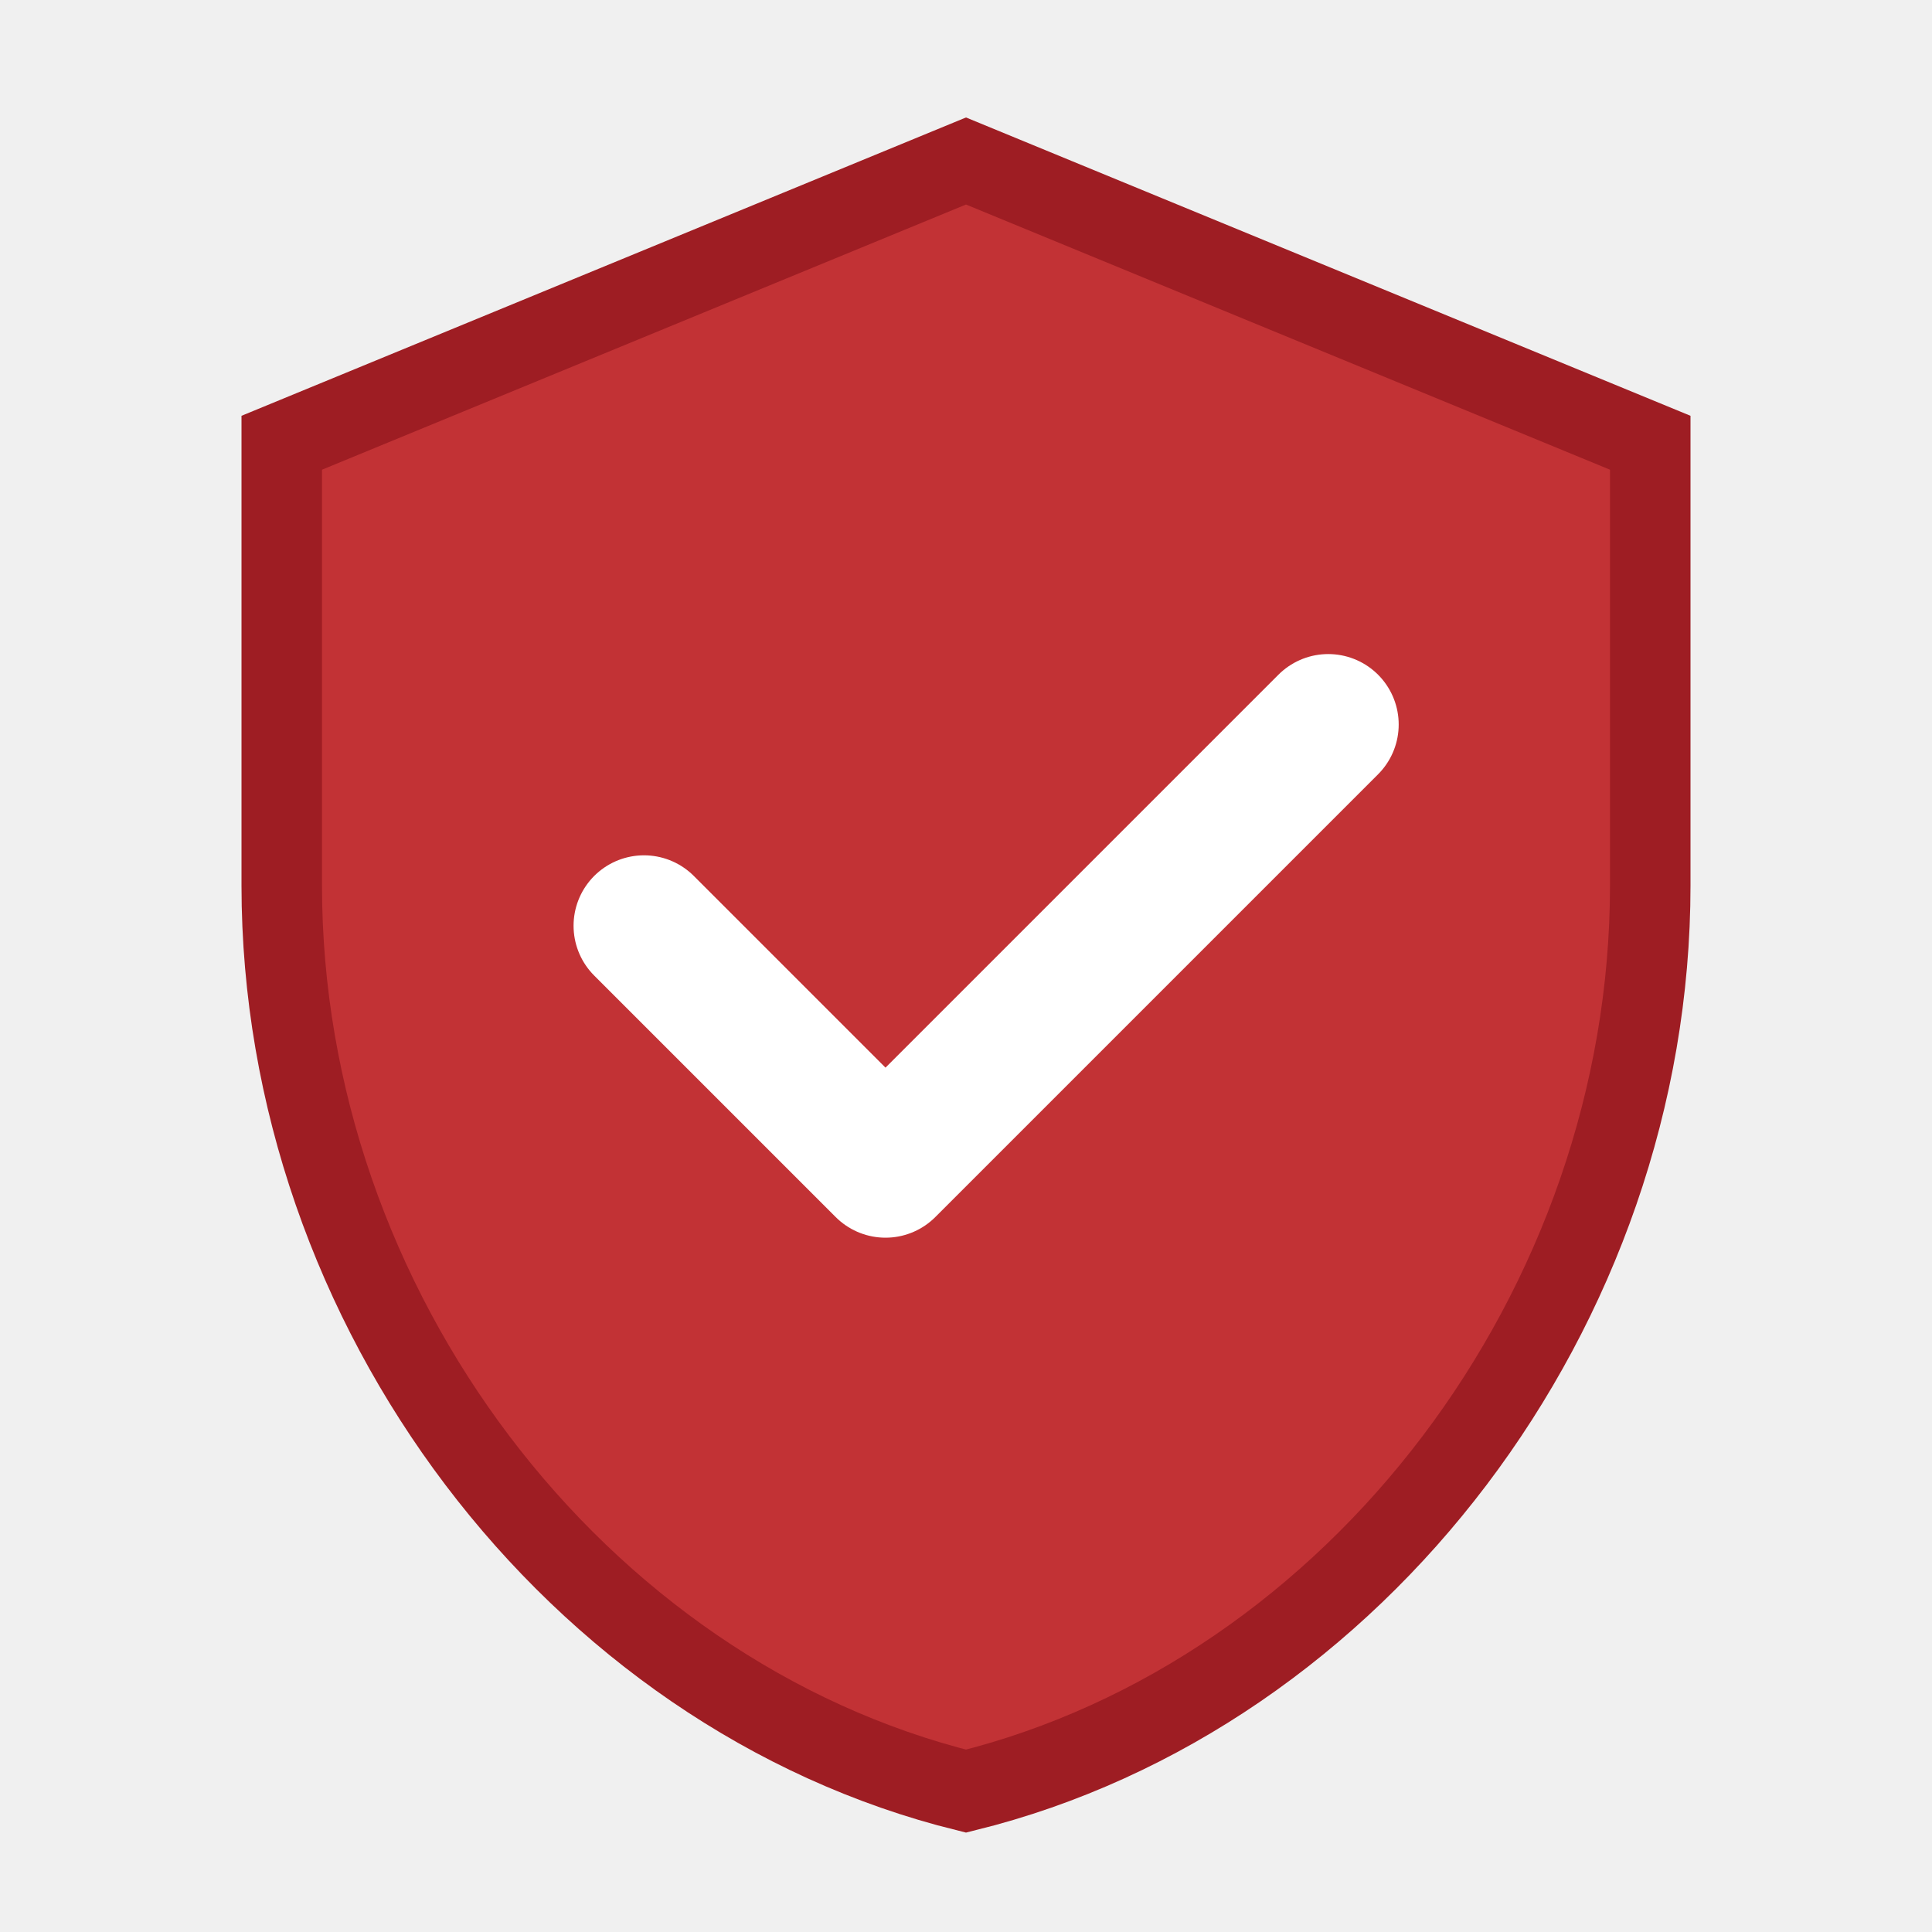
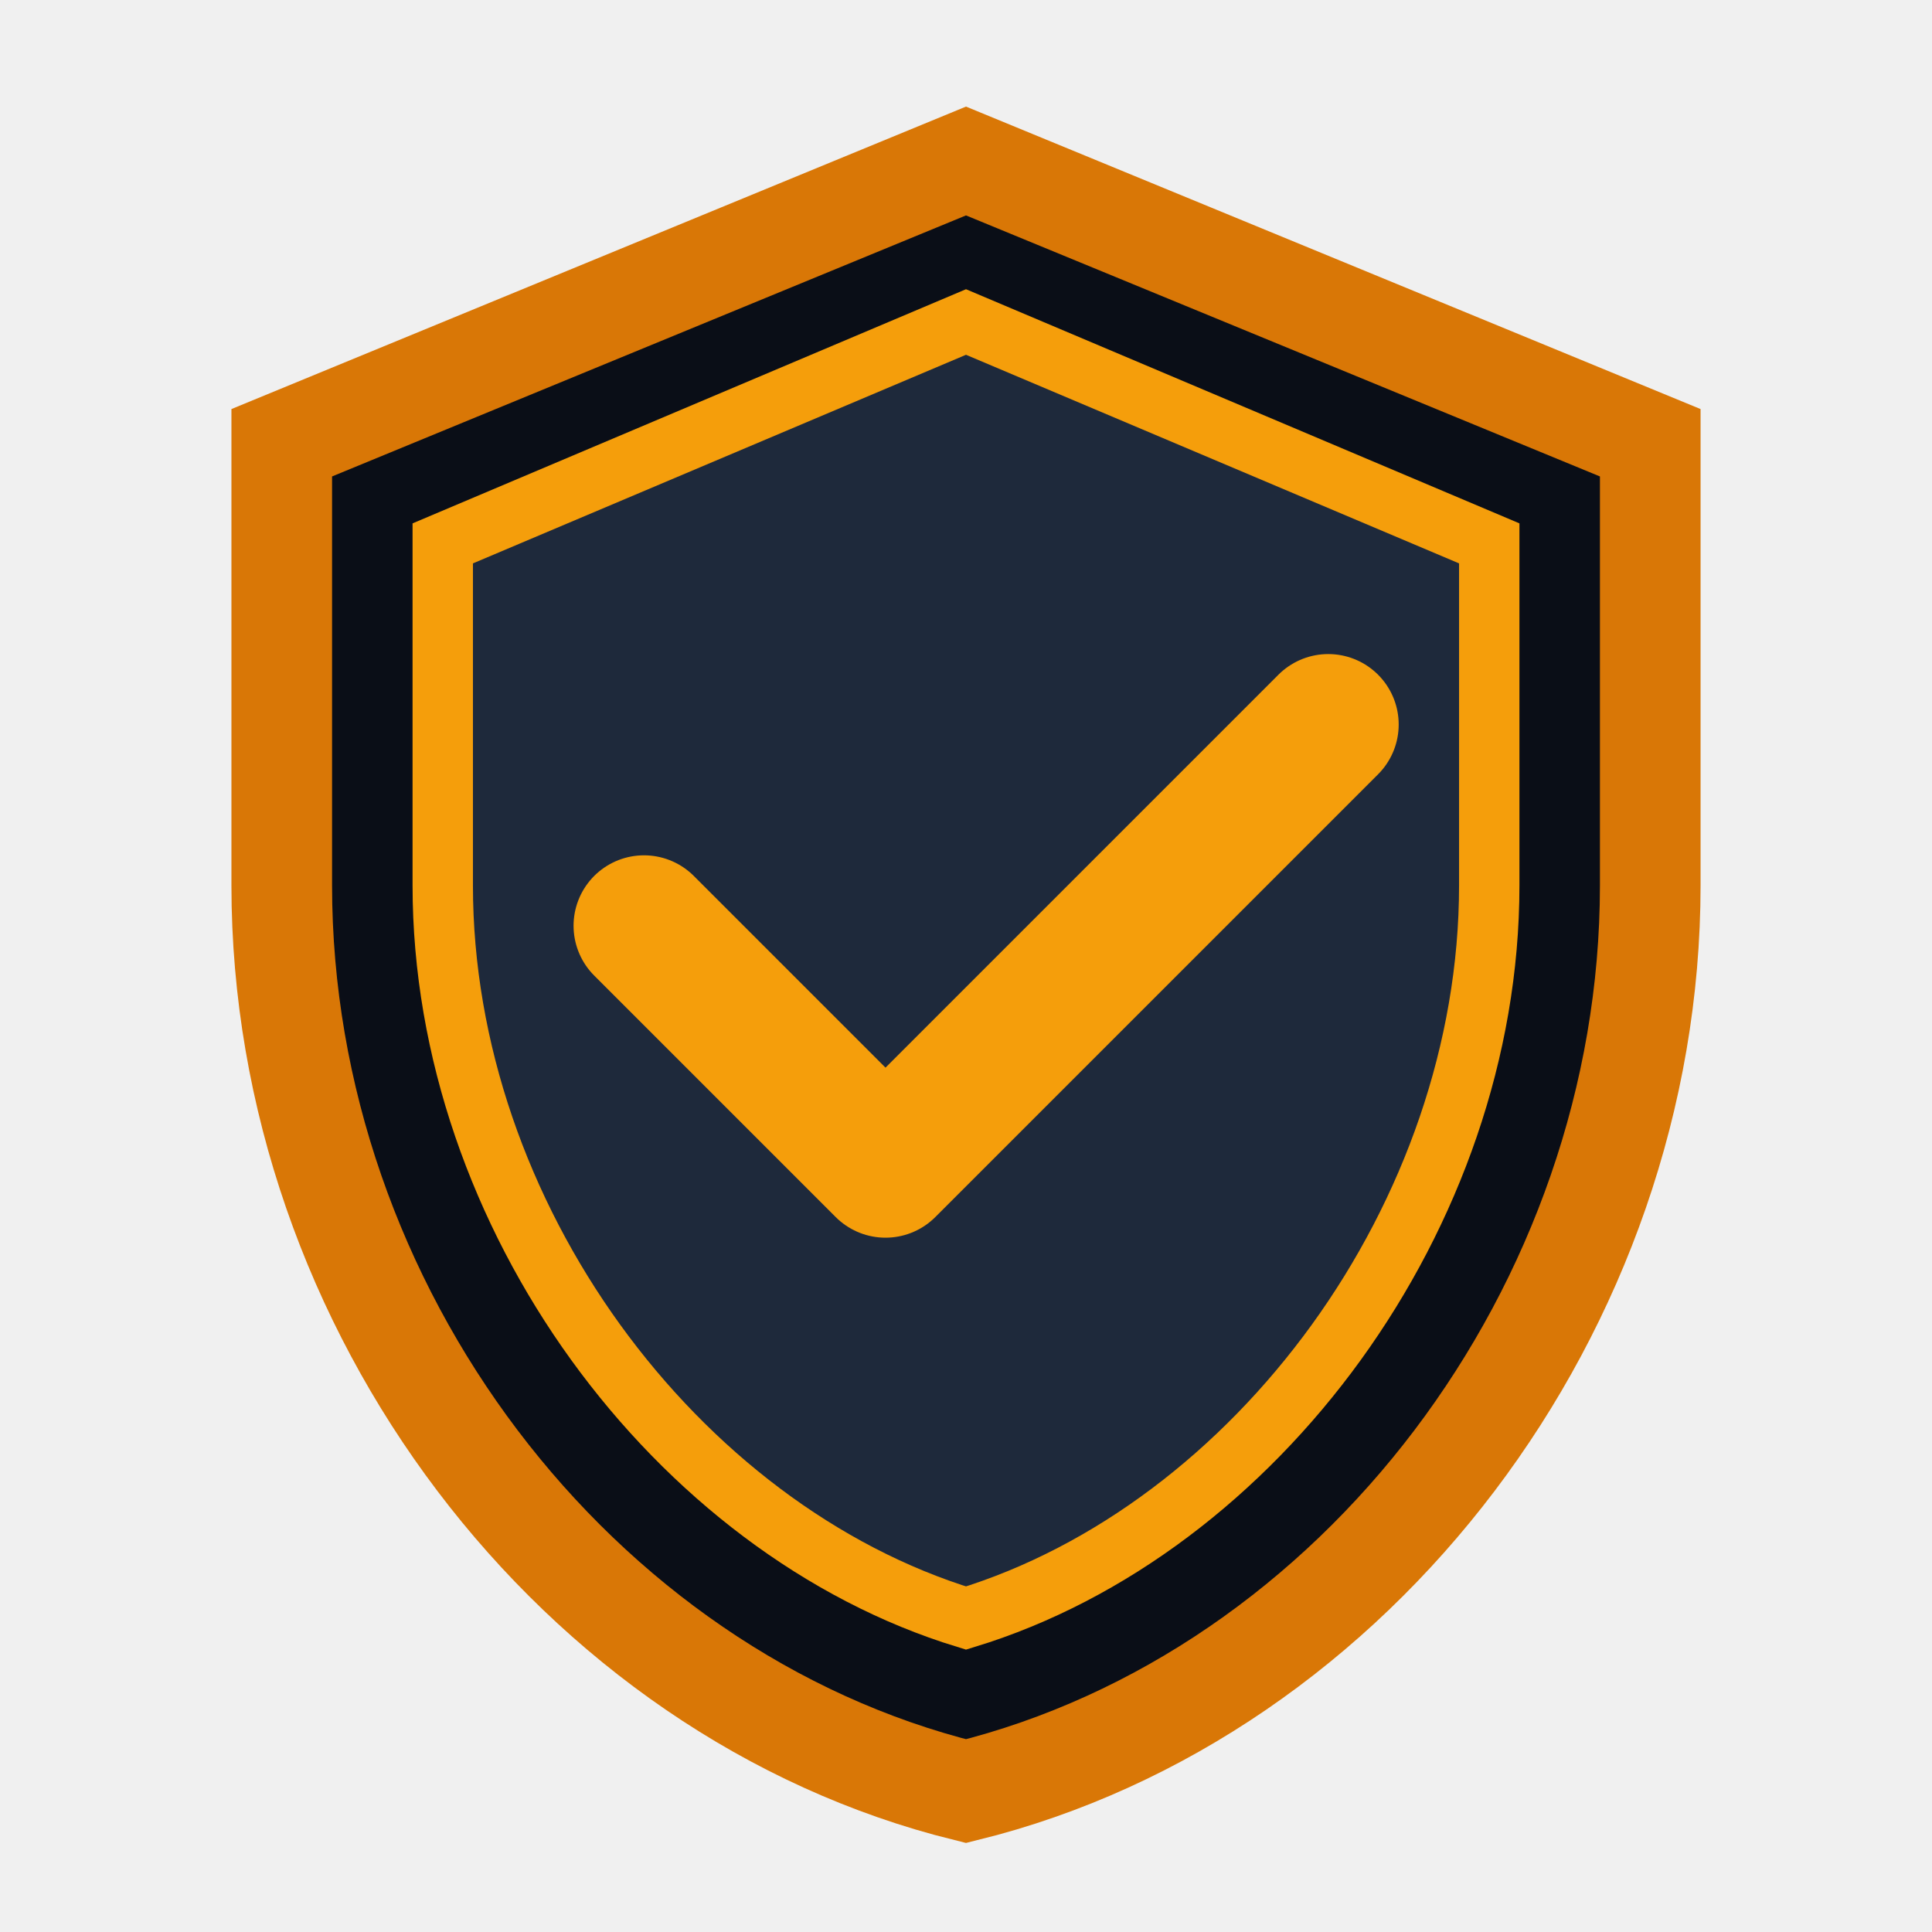
<svg xmlns="http://www.w3.org/2000/svg" viewBox="0 0 48 48" fill="none">
-   <path d="M24 4L7 11V22C7 32.5 14.3 42.1 24 44.5C33.7 42.1 41 32.5 41 22V11L24 4Z" fill="#C23235" stroke="#9E1D23" stroke-width="2" />
-   <path d="M16 23L22 29L33 18" stroke="#FFFFFF" stroke-width="3.5" stroke-linecap="round" stroke-linejoin="round" />
+   <path d="M24 4L7 11V22C7 32.5 14.3 42.1 24 44.5C33.7 42.1 41 32.5 41 22V11L24 4Z" fill="#0A0E17" stroke="#D97706" stroke-width="2.5" />
+   <path d="M24 8L11 13.5V22C11 30.2 16.8 38 24 40.2C31.2 38 37 30.2 37 22V13.5L24 8Z" fill="#1E293B" stroke="#F59E0B" stroke-width="1.5" />
+   <path d="M16 23L22 29L33 18" stroke="#F59E0B" stroke-width="3.5" stroke-linecap="round" stroke-linejoin="round" />
</svg>
